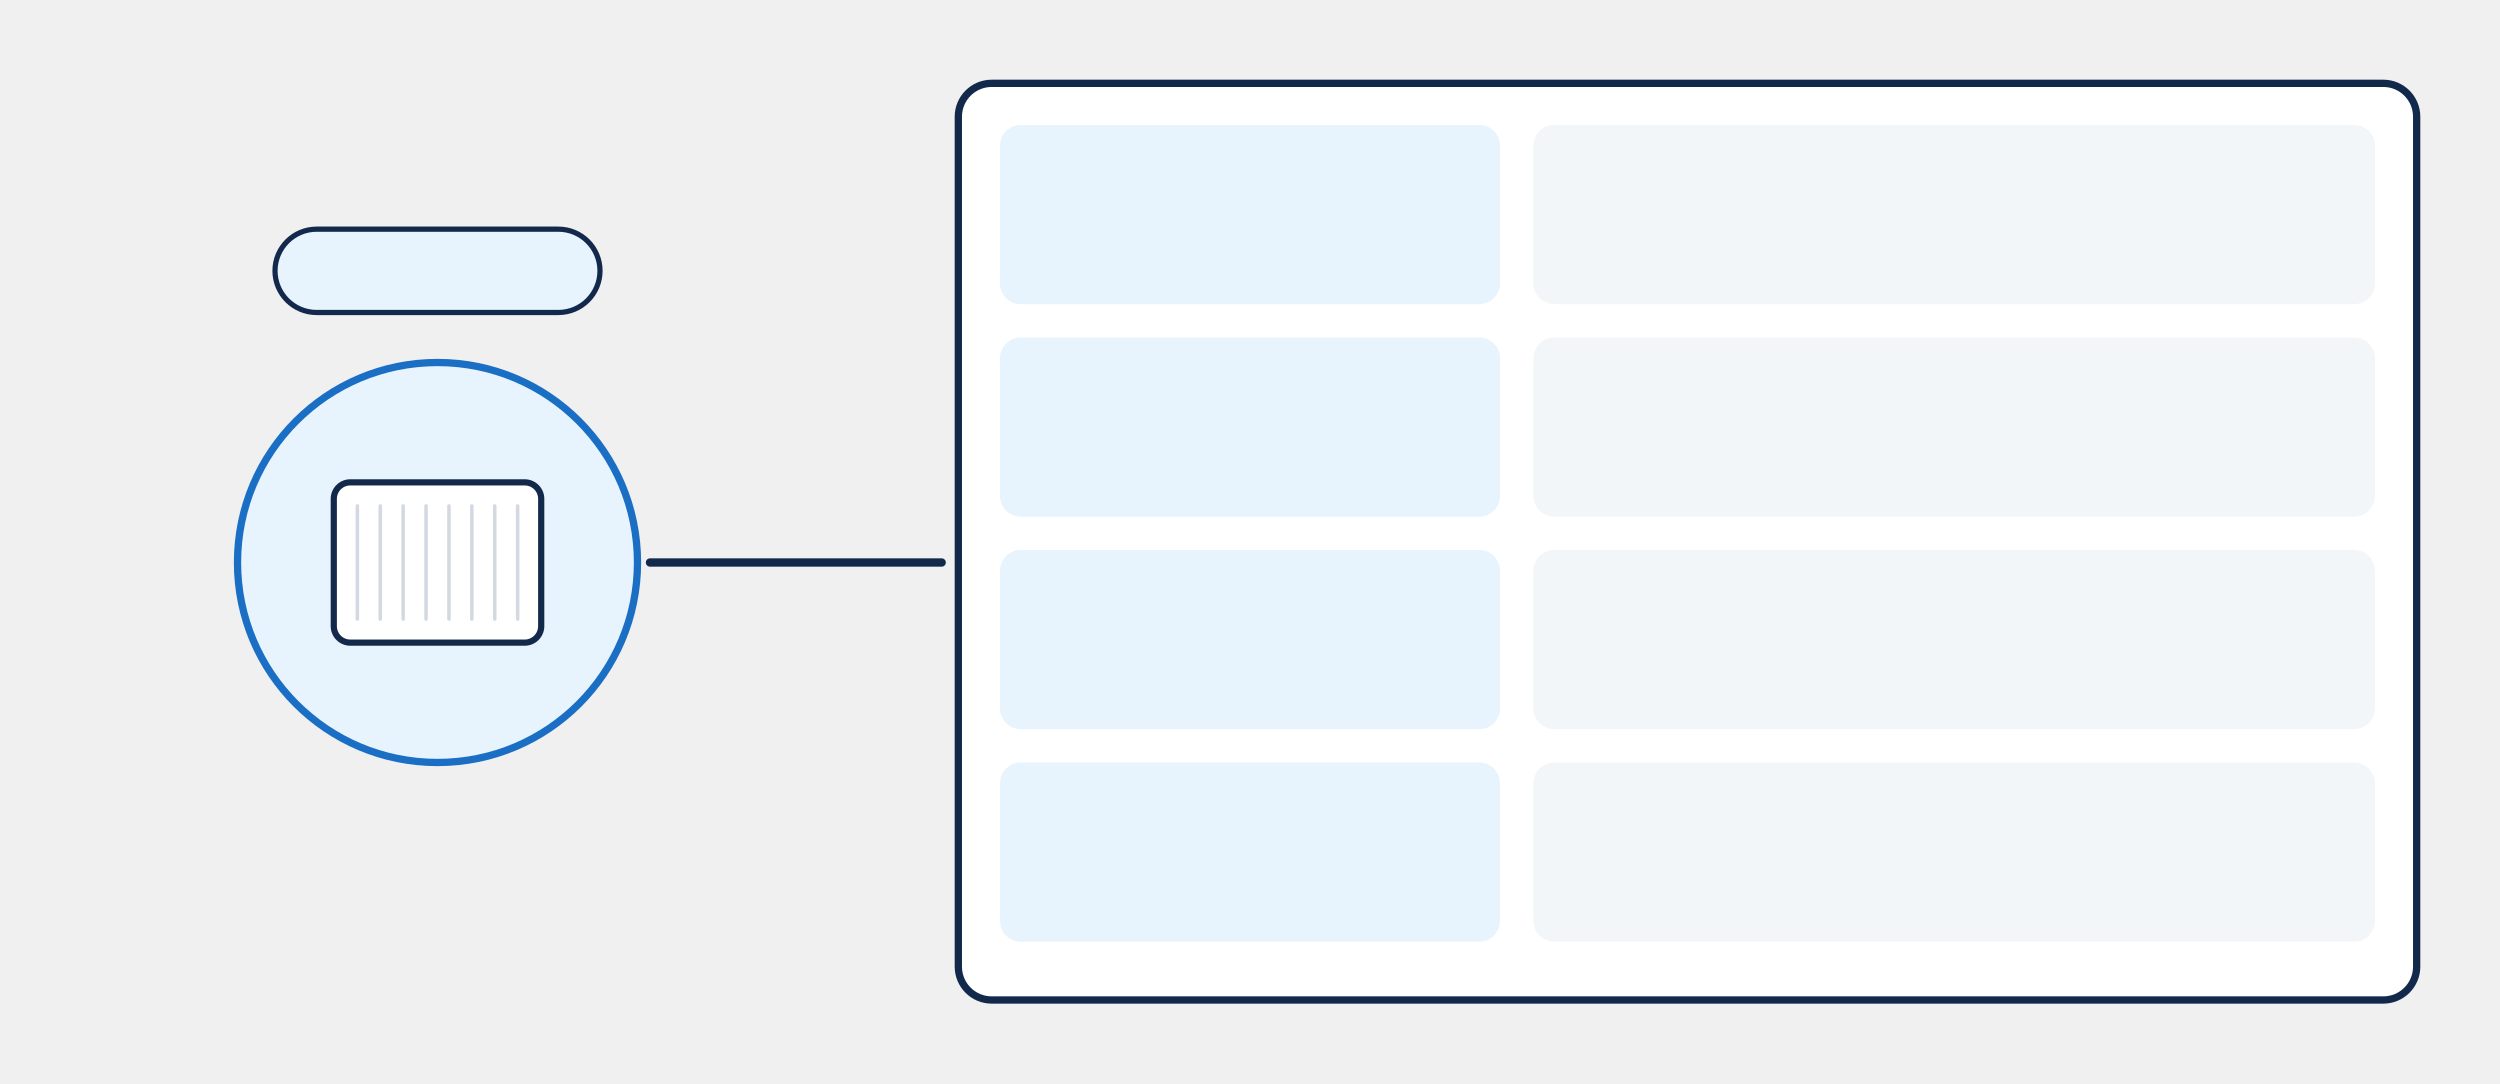
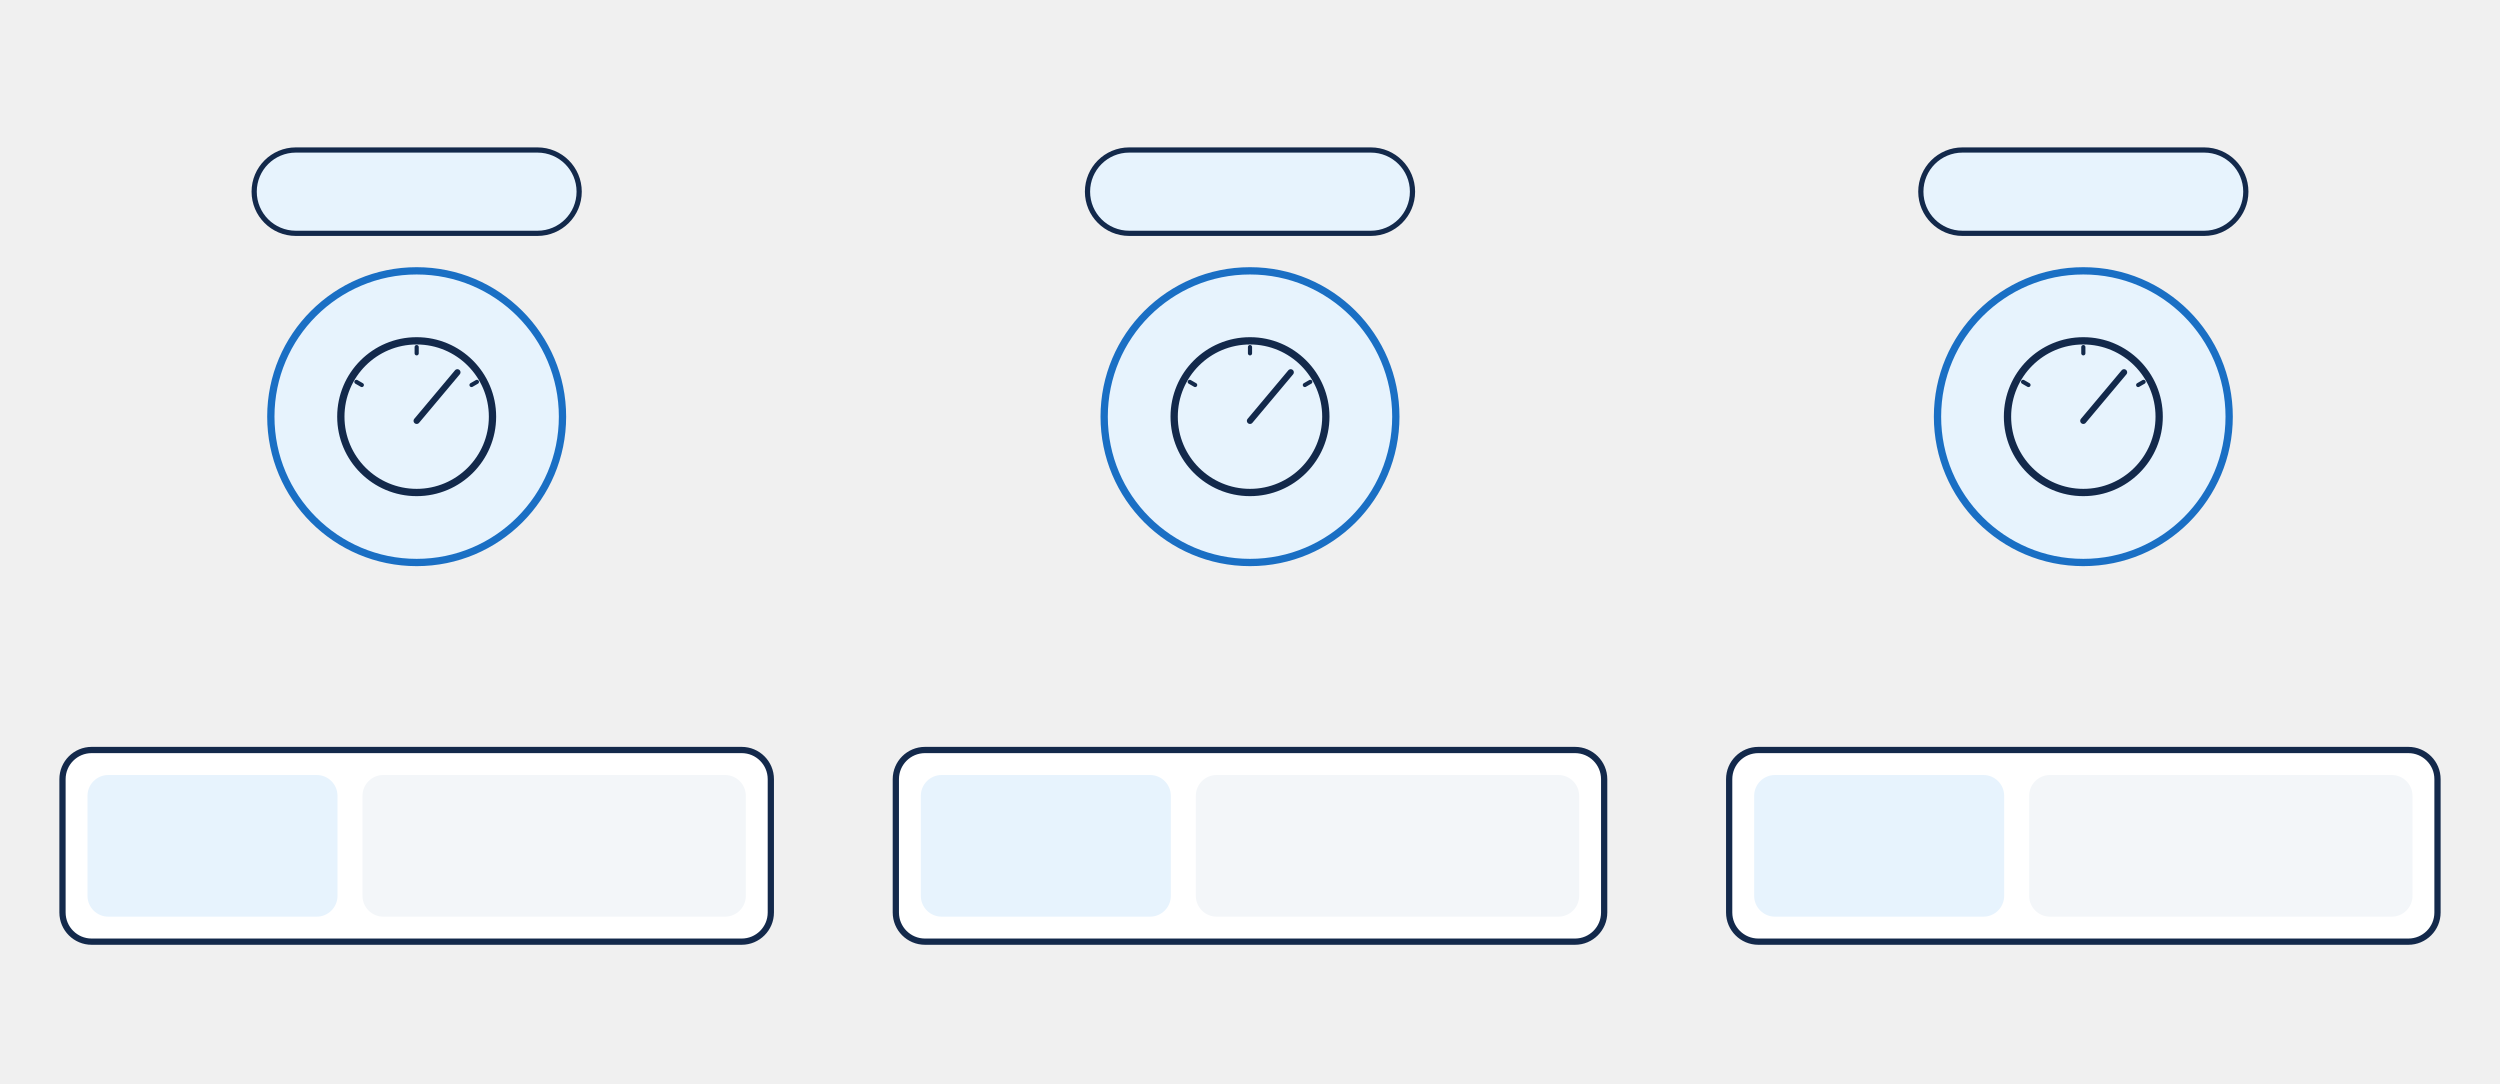
<svg xmlns="http://www.w3.org/2000/svg" viewBox="0 0 1200 520" width="1200" height="520">
-   <rect x="132" y="110" width="156" height="40" rx="20" ry="20" fill="#E7F3FD" stroke="#13294B" stroke-width="2.5" stroke-linecap="round" stroke-linejoin="round" />
-   <line x1="312" y1="270" x2="452" y2="270" stroke="#13294B" stroke-width="4" fill="none" stroke-linecap="round" stroke-linejoin="round" />
-   <circle cx="210" cy="270" r="96" fill="#E7F3FD" stroke="#1A6FC4" stroke-width="3.5" stroke-linecap="round" stroke-linejoin="round" />
-   <g transform="translate(210 270) scale(1.131429)">
-     <rect x="-44" y="-34" width="88" height="68" rx="7" ry="7" fill="#FFFFFF" stroke="#13294B" stroke-width="2.63" stroke-linecap="round" stroke-linejoin="round" />
-     <line x1="-34.0" y1="-24" x2="-34.0" y2="24" stroke="#D3D9E1" stroke-width="1.50" fill="none" stroke-linecap="round" stroke-linejoin="round" />
-     <line x1="-24.286" y1="-24" x2="-24.286" y2="24" stroke="#D3D9E1" stroke-width="1.50" fill="none" stroke-linecap="round" stroke-linejoin="round" />
-     <line x1="-14.571" y1="-24" x2="-14.571" y2="24" stroke="#D3D9E1" stroke-width="1.50" fill="none" stroke-linecap="round" stroke-linejoin="round" />
-     <line x1="-4.857" y1="-24" x2="-4.857" y2="24" stroke="#D3D9E1" stroke-width="1.50" fill="none" stroke-linecap="round" stroke-linejoin="round" />
-     <line x1="4.857" y1="-24" x2="4.857" y2="24" stroke="#D3D9E1" stroke-width="1.50" fill="none" stroke-linecap="round" stroke-linejoin="round" />
-     <line x1="14.571" y1="-24" x2="14.571" y2="24" stroke="#D3D9E1" stroke-width="1.50" fill="none" stroke-linecap="round" stroke-linejoin="round" />
-     <line x1="24.286" y1="-24" x2="24.286" y2="24" stroke="#D3D9E1" stroke-width="1.50" fill="none" stroke-linecap="round" stroke-linejoin="round" />
-     <line x1="34.0" y1="-24" x2="34.0" y2="24" stroke="#D3D9E1" stroke-width="1.50" fill="none" stroke-linecap="round" stroke-linejoin="round" />
-   </g>
-   <rect x="460" y="40" width="700" height="440" rx="16" ry="16" fill="#FFFFFF" stroke="#13294B" stroke-width="3.5" stroke-linecap="round" stroke-linejoin="round" />
-   <rect x="480" y="60" width="240" height="86" rx="10" ry="10" fill="#E7F3FD" stroke="none" stroke-width="0" stroke-linecap="round" stroke-linejoin="round" />
-   <rect x="736" y="60" width="404" height="86" rx="10" ry="10" fill="#F3F6F9" stroke="none" stroke-width="0" stroke-linecap="round" stroke-linejoin="round" />
-   <rect x="480" y="162" width="240" height="86" rx="10" ry="10" fill="#E7F3FD" stroke="none" stroke-width="0" stroke-linecap="round" stroke-linejoin="round" />
-   <rect x="736" y="162" width="404" height="86" rx="10" ry="10" fill="#F3F6F9" stroke="none" stroke-width="0" stroke-linecap="round" stroke-linejoin="round" />
-   <rect x="480" y="264" width="240" height="86" rx="10" ry="10" fill="#E7F3FD" stroke="none" stroke-width="0" stroke-linecap="round" stroke-linejoin="round" />
-   <rect x="736" y="264" width="404" height="86" rx="10" ry="10" fill="#F3F6F9" stroke="none" stroke-width="0" stroke-linecap="round" stroke-linejoin="round" />
-   <rect x="480" y="366" width="240" height="86" rx="10" ry="10" fill="#E7F3FD" stroke="none" stroke-width="0" stroke-linecap="round" stroke-linejoin="round" />
-   <rect x="736" y="366" width="404" height="86" rx="10" ry="10" fill="#F3F6F9" stroke="none" stroke-width="0" stroke-linecap="round" stroke-linejoin="round" />
+   <rect x="122" y="72" width="156" height="40" rx="20" ry="20" fill="#E7F3FD" stroke="#13294B" stroke-width="2.5" stroke-linecap="round" stroke-linejoin="round" />
+   <circle cx="200" cy="200" r="70" fill="#E7F3FD" stroke="#1A6FC4" stroke-width="3.5" stroke-linecap="round" stroke-linejoin="round" />
+   <circle cx="200" cy="200" r="36.4" fill="#E7F3FD" stroke="#13294B" stroke-width="3.5" stroke-linecap="round" stroke-linejoin="round" />
+   <line x1="173.673" y1="184.8" x2="171.075" y2="183.3" stroke="#13294B" stroke-width="2" fill="none" stroke-linecap="round" stroke-linejoin="round" />
+   <line x1="200.0" y1="169.6" x2="200.0" y2="166.6" stroke="#13294B" stroke-width="2" fill="none" stroke-linecap="round" stroke-linejoin="round" />
+   <line x1="226.327" y1="184.8" x2="228.925" y2="183.3" stroke="#13294B" stroke-width="2" fill="none" stroke-linecap="round" stroke-linejoin="round" />
+   <line x1="200" y1="202" x2="219.541" y2="178.712" stroke="#13294B" stroke-width="3" fill="none" stroke-linecap="round" stroke-linejoin="round" />
+   <rect x="30" y="360" width="340" height="92" rx="14" ry="14" fill="#FFFFFF" stroke="#13294B" stroke-width="3" stroke-linecap="round" stroke-linejoin="round" />
+   <rect x="42" y="372" width="120" height="68" rx="10" ry="10" fill="#E7F3FD" stroke="none" stroke-width="0" stroke-linecap="round" stroke-linejoin="round" />
+   <rect x="174" y="372" width="184" height="68" rx="10" ry="10" fill="#F3F6F9" stroke="none" stroke-width="0" stroke-linecap="round" stroke-linejoin="round" />
+   <rect x="522" y="72" width="156" height="40" rx="20" ry="20" fill="#E7F3FD" stroke="#13294B" stroke-width="2.5" stroke-linecap="round" stroke-linejoin="round" />
+   <circle cx="600" cy="200" r="70" fill="#E7F3FD" stroke="#1A6FC4" stroke-width="3.5" stroke-linecap="round" stroke-linejoin="round" />
+   <circle cx="600" cy="200" r="36.4" fill="#E7F3FD" stroke="#13294B" stroke-width="3.5" stroke-linecap="round" stroke-linejoin="round" />
+   <line x1="573.673" y1="184.8" x2="571.075" y2="183.3" stroke="#13294B" stroke-width="2" fill="none" stroke-linecap="round" stroke-linejoin="round" />
+   <line x1="600.0" y1="169.6" x2="600.0" y2="166.6" stroke="#13294B" stroke-width="2" fill="none" stroke-linecap="round" stroke-linejoin="round" />
+   <line x1="626.327" y1="184.8" x2="628.925" y2="183.3" stroke="#13294B" stroke-width="2" fill="none" stroke-linecap="round" stroke-linejoin="round" />
+   <line x1="600" y1="202" x2="619.541" y2="178.712" stroke="#13294B" stroke-width="3" fill="none" stroke-linecap="round" stroke-linejoin="round" />
+   <rect x="430" y="360" width="340" height="92" rx="14" ry="14" fill="#FFFFFF" stroke="#13294B" stroke-width="3" stroke-linecap="round" stroke-linejoin="round" />
+   <rect x="442" y="372" width="120" height="68" rx="10" ry="10" fill="#E7F3FD" stroke="none" stroke-width="0" stroke-linecap="round" stroke-linejoin="round" />
+   <rect x="574" y="372" width="184" height="68" rx="10" ry="10" fill="#F3F6F9" stroke="none" stroke-width="0" stroke-linecap="round" stroke-linejoin="round" />
+   <rect x="922" y="72" width="156" height="40" rx="20" ry="20" fill="#E7F3FD" stroke="#13294B" stroke-width="2.5" stroke-linecap="round" stroke-linejoin="round" />
+   <circle cx="1000" cy="200" r="70" fill="#E7F3FD" stroke="#1A6FC4" stroke-width="3.5" stroke-linecap="round" stroke-linejoin="round" />
+   <circle cx="1000" cy="200" r="36.4" fill="#E7F3FD" stroke="#13294B" stroke-width="3.5" stroke-linecap="round" stroke-linejoin="round" />
+   <line x1="973.673" y1="184.8" x2="971.075" y2="183.3" stroke="#13294B" stroke-width="2" fill="none" stroke-linecap="round" stroke-linejoin="round" />
+   <line x1="1000.0" y1="169.6" x2="1000.0" y2="166.6" stroke="#13294B" stroke-width="2" fill="none" stroke-linecap="round" stroke-linejoin="round" />
+   <line x1="1026.327" y1="184.8" x2="1028.925" y2="183.3" stroke="#13294B" stroke-width="2" fill="none" stroke-linecap="round" stroke-linejoin="round" />
+   <line x1="1000" y1="202" x2="1019.541" y2="178.712" stroke="#13294B" stroke-width="3" fill="none" stroke-linecap="round" stroke-linejoin="round" />
+   <rect x="830" y="360" width="340" height="92" rx="14" ry="14" fill="#FFFFFF" stroke="#13294B" stroke-width="3" stroke-linecap="round" stroke-linejoin="round" />
+   <rect x="842" y="372" width="120" height="68" rx="10" ry="10" fill="#E7F3FD" stroke="none" stroke-width="0" stroke-linecap="round" stroke-linejoin="round" />
+   <rect x="974" y="372" width="184" height="68" rx="10" ry="10" fill="#F3F6F9" stroke="none" stroke-width="0" stroke-linecap="round" stroke-linejoin="round" />
</svg>
